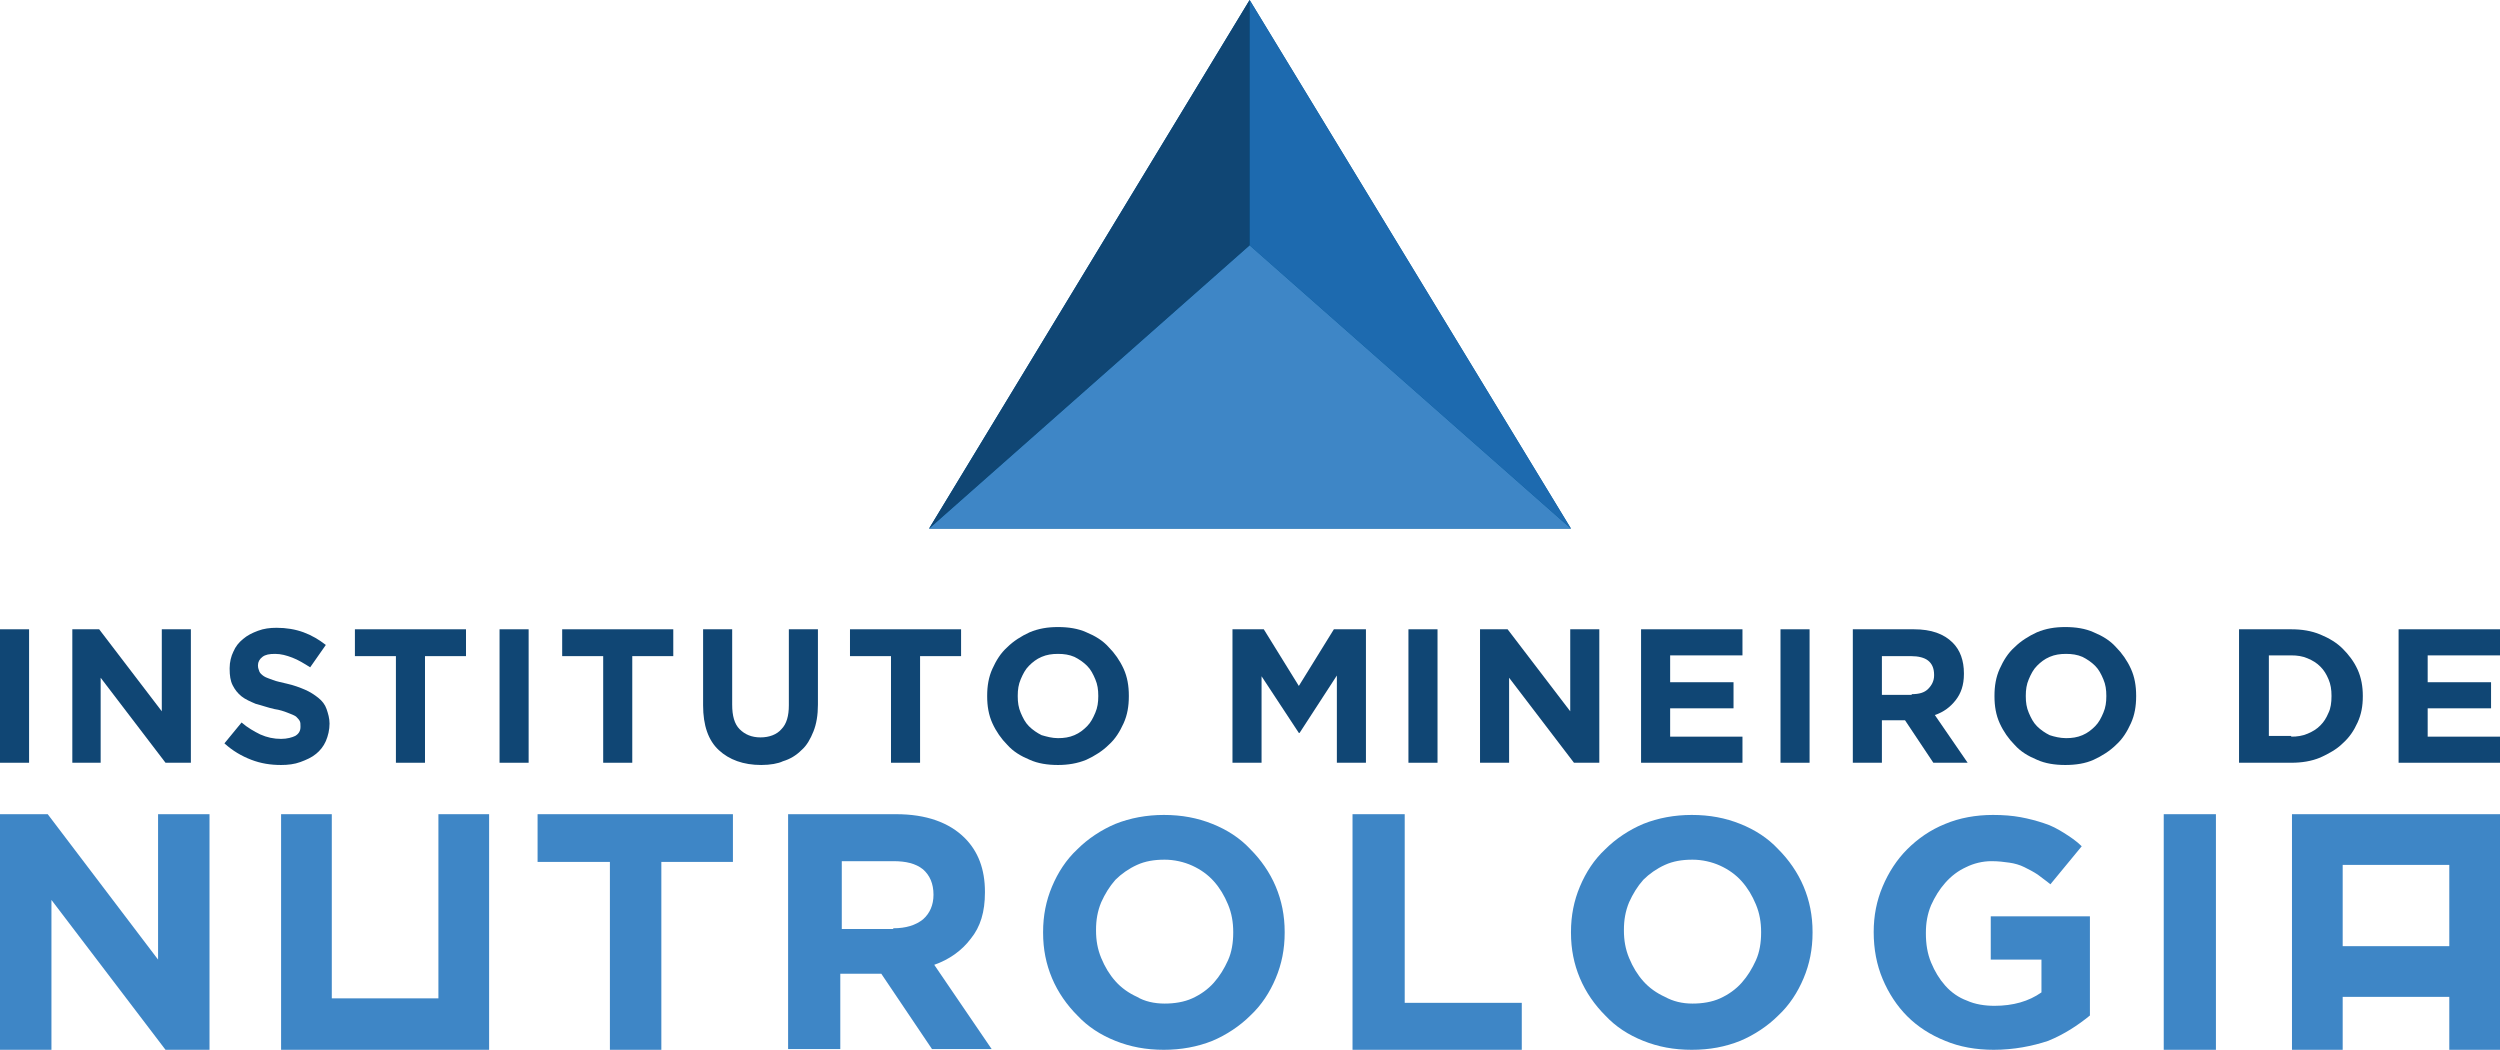
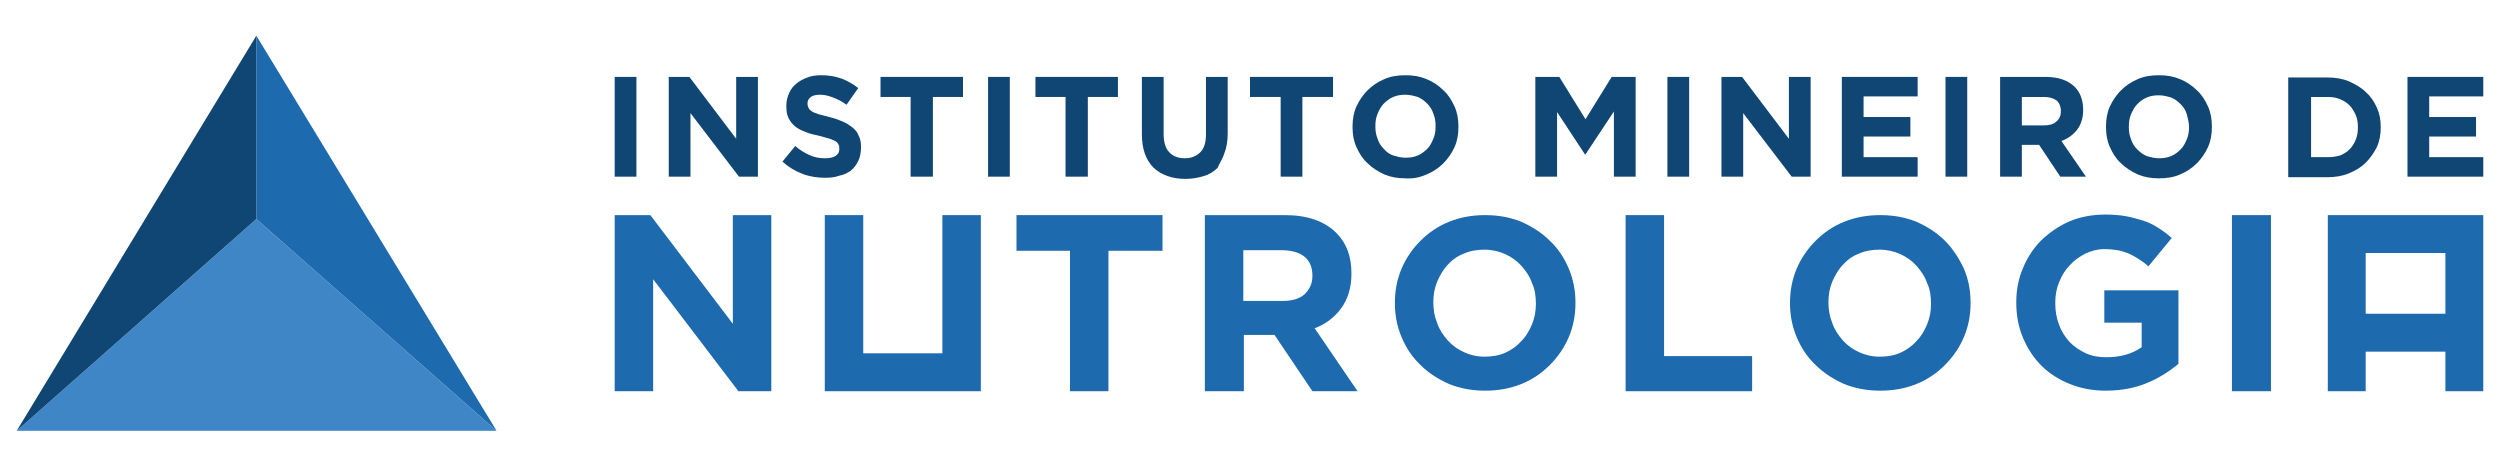
- <svg xmlns="http://www.w3.org/2000/svg" version="1.1" id="Camada_1" x="0px" y="0px" viewBox="0 0 335.3 140.8" style="enable-background:new 0 0 335.3 140.8;" xml:space="preserve">
+ <svg xmlns="http://www.w3.org/2000/svg" version="1.1" id="Camada_1" x="0px" y="0px" viewBox="0 0 448.6 84.6" style="enable-background:new 0 0 448.6 84.6;" xml:space="preserve">
  <g>
    <g>
-       <path style="fill:#104674;" d="M0,84.4h3.9v17.9H0V84.4z" />
-       <path style="fill:#104674;" d="M9.7,84.4h3.6l8.4,11v-11h3.9v17.9h-3.4l-8.7-11.4v11.4H9.7V84.4z" />
-       <path style="fill:#104674;" d="M37.7,102.6c-1.4,0-2.7-0.2-4-0.7s-2.5-1.2-3.6-2.2l2.3-2.8c0.8,0.7,1.7,1.2,2.5,1.6    c0.9,0.4,1.8,0.6,2.8,0.6c0.8,0,1.5-0.2,1.9-0.4c0.5-0.3,0.7-0.7,0.7-1.2v-0.1c0-0.3,0-0.5-0.1-0.7c-0.1-0.2-0.3-0.4-0.5-0.6    c-0.3-0.2-0.6-0.3-1.1-0.5c-0.5-0.2-1.1-0.4-1.8-0.5c-0.9-0.2-1.7-0.5-2.5-0.7c-0.7-0.3-1.4-0.6-1.9-1c-0.5-0.4-0.9-0.9-1.2-1.5    c-0.3-0.6-0.4-1.3-0.4-2.2v-0.1c0-0.8,0.2-1.6,0.5-2.2c0.3-0.7,0.7-1.2,1.3-1.7c0.6-0.5,1.2-0.8,2-1.1c0.8-0.3,1.6-0.4,2.5-0.4    c1.3,0,2.5,0.2,3.6,0.6c1.1,0.4,2.1,1,3,1.7l-2.1,3c-0.8-0.5-1.6-1-2.4-1.3c-0.8-0.3-1.5-0.5-2.3-0.5c-0.8,0-1.3,0.1-1.7,0.4    c-0.4,0.3-0.6,0.7-0.6,1.1v0.1c0,0.3,0.1,0.5,0.2,0.8c0.1,0.2,0.3,0.4,0.6,0.6c0.3,0.2,0.7,0.3,1.2,0.5c0.5,0.2,1.1,0.3,1.9,0.5    c0.9,0.2,1.7,0.5,2.4,0.8c0.7,0.3,1.3,0.7,1.8,1.1c0.5,0.4,0.9,0.9,1.1,1.5c0.2,0.6,0.4,1.2,0.4,2V97c0,0.9-0.2,1.7-0.5,2.4    c-0.3,0.7-0.8,1.3-1.3,1.7c-0.6,0.5-1.3,0.8-2.1,1.1C39.5,102.5,38.6,102.6,37.7,102.6z" />
-       <path style="fill:#104674;" d="M53.1,88h-5.5v-3.6h14.9V88h-5.5v14.3h-3.9V88z" />
-       <path style="fill:#104674;" d="M67,84.4h3.9v17.9H67V84.4z" />
-       <path style="fill:#104674;" d="M80.9,88h-5.5v-3.6h14.9V88h-5.5v14.3h-3.9V88z" />
-       <path style="fill:#104674;" d="M102.1,102.6c-2.4,0-4.3-0.7-5.7-2c-1.4-1.3-2.1-3.3-2.1-6V84.4h3.9v10.1c0,1.5,0.3,2.6,1,3.3    c0.7,0.7,1.6,1.1,2.8,1.1c1.2,0,2.2-0.4,2.8-1.1c0.7-0.7,1-1.8,1-3.2V84.4h3.9v10.1c0,1.4-0.2,2.6-0.6,3.6c-0.4,1-0.9,1.9-1.6,2.5    c-0.7,0.7-1.5,1.2-2.5,1.5C104.4,102.4,103.3,102.6,102.1,102.6z" />
-       <path style="fill:#104674;" d="M119.4,88H114v-3.6h14.9V88h-5.5v14.3h-3.9V88z" />
-       <path style="fill:#104674;" d="M141.9,102.6c-1.4,0-2.7-0.2-3.8-0.7c-1.2-0.5-2.2-1.1-3-2c-0.8-0.8-1.5-1.8-2-2.9    c-0.5-1.1-0.7-2.3-0.7-3.6v-0.1c0-1.3,0.2-2.5,0.7-3.6c0.5-1.1,1.1-2.1,2-2.9c0.8-0.8,1.9-1.5,3-2c1.2-0.5,2.4-0.7,3.8-0.7    c1.4,0,2.7,0.2,3.8,0.7c1.2,0.5,2.2,1.1,3,2c0.8,0.8,1.5,1.8,2,2.9c0.5,1.1,0.7,2.3,0.7,3.6v0.1c0,1.3-0.2,2.5-0.7,3.6    c-0.5,1.1-1.1,2.1-2,2.9c-0.8,0.8-1.9,1.5-3,2C144.5,102.4,143.2,102.6,141.9,102.6z M141.9,99c0.8,0,1.5-0.1,2.2-0.4    c0.7-0.3,1.2-0.7,1.7-1.2c0.5-0.5,0.8-1.1,1.1-1.8c0.3-0.7,0.4-1.4,0.4-2.2v-0.1c0-0.8-0.1-1.5-0.4-2.2c-0.3-0.7-0.6-1.3-1.1-1.8    c-0.5-0.5-1.1-0.9-1.7-1.2c-0.7-0.3-1.4-0.4-2.2-0.4c-0.8,0-1.5,0.1-2.2,0.4c-0.7,0.3-1.2,0.7-1.7,1.2c-0.5,0.5-0.8,1.1-1.1,1.8    c-0.3,0.7-0.4,1.4-0.4,2.2v0.1c0,0.8,0.1,1.5,0.4,2.2c0.3,0.7,0.6,1.3,1.1,1.8c0.5,0.5,1.1,0.9,1.7,1.2    C140.4,98.8,141.1,99,141.9,99z" />
-       <path style="fill:#104674;" d="M165.2,84.4h4.3l4.7,7.6l4.7-7.6h4.3v17.9h-3.9V90.6l-5,7.7h-0.1l-5-7.6v11.6h-3.9V84.4z" />
-       <path style="fill:#104674;" d="M188.9,84.4h3.9v17.9h-3.9V84.4z" />
-       <path style="fill:#104674;" d="M198.6,84.4h3.6l8.4,11v-11h3.9v17.9h-3.4l-8.7-11.4v11.4h-3.9V84.4z" />
-       <path style="fill:#104674;" d="M220.1,84.4h13.6v3.5H224v3.6h8.5V95H224v3.8h9.7v3.5h-13.6V84.4z" />
-       <path style="fill:#104674;" d="M238.8,84.4h3.9v17.9h-3.9V84.4z" />
-       <path style="fill:#104674;" d="M248.5,84.4h8.2c2.3,0,4,0.6,5.2,1.8c1,1,1.5,2.4,1.5,4.1v0.1c0,1.5-0.4,2.6-1.1,3.5    c-0.7,0.9-1.6,1.6-2.8,2l4.4,6.4h-4.6l-3.8-5.7h-0.1h-3v5.7h-3.9V84.4z M256.4,93.1c1,0,1.7-0.2,2.2-0.7c0.5-0.5,0.8-1.1,0.8-1.8    v-0.1c0-0.9-0.3-1.5-0.8-1.9c-0.5-0.4-1.3-0.6-2.3-0.6h-3.9v5.2H256.4z" />
-       <path style="fill:#104674;" d="M277,102.6c-1.4,0-2.7-0.2-3.8-0.7c-1.2-0.5-2.2-1.1-3-2c-0.8-0.8-1.5-1.8-2-2.9    c-0.5-1.1-0.7-2.3-0.7-3.6v-0.1c0-1.3,0.2-2.5,0.7-3.6c0.5-1.1,1.1-2.1,2-2.9c0.8-0.8,1.9-1.5,3-2c1.2-0.5,2.4-0.7,3.8-0.7    c1.4,0,2.7,0.2,3.8,0.7c1.2,0.5,2.2,1.1,3,2c0.8,0.8,1.5,1.8,2,2.9c0.5,1.1,0.7,2.3,0.7,3.6v0.1c0,1.3-0.2,2.5-0.7,3.6    c-0.5,1.1-1.1,2.1-2,2.9c-0.8,0.8-1.9,1.5-3,2C279.7,102.4,278.4,102.6,277,102.6z M277.1,99c0.8,0,1.5-0.1,2.2-0.4    c0.7-0.3,1.2-0.7,1.7-1.2c0.5-0.5,0.8-1.1,1.1-1.8c0.3-0.7,0.4-1.4,0.4-2.2v-0.1c0-0.8-0.1-1.5-0.4-2.2c-0.3-0.7-0.6-1.3-1.1-1.8    c-0.5-0.5-1.1-0.9-1.7-1.2c-0.7-0.3-1.4-0.4-2.2-0.4c-0.8,0-1.5,0.1-2.2,0.4c-0.7,0.3-1.2,0.7-1.7,1.2c-0.5,0.5-0.8,1.1-1.1,1.8    c-0.3,0.7-0.4,1.4-0.4,2.2v0.1c0,0.8,0.1,1.5,0.4,2.2c0.3,0.7,0.6,1.3,1.1,1.8c0.5,0.5,1.1,0.9,1.7,1.2    C275.5,98.8,276.3,99,277.1,99z" />
-       <path style="fill:#104674;" d="M300.3,84.4h7c1.4,0,2.7,0.2,3.9,0.7c1.2,0.5,2.2,1.1,3,1.9c0.8,0.8,1.5,1.7,2,2.8    c0.5,1.1,0.7,2.3,0.7,3.5v0.1c0,1.3-0.2,2.4-0.7,3.5c-0.5,1.1-1.1,2-2,2.8c-0.8,0.8-1.9,1.4-3,1.9c-1.2,0.5-2.5,0.7-3.9,0.7h-7    V84.4z M307.3,98.8c0.8,0,1.5-0.1,2.2-0.4c0.7-0.3,1.2-0.6,1.7-1.1c0.5-0.5,0.8-1,1.1-1.7c0.3-0.6,0.4-1.4,0.4-2.2v-0.1    c0-0.8-0.1-1.5-0.4-2.2c-0.3-0.7-0.6-1.2-1.1-1.7c-0.5-0.5-1-0.8-1.7-1.1c-0.7-0.3-1.4-0.4-2.2-0.4h-3v10.8H307.3z" />
-       <path style="fill:#104674;" d="M321.7,84.4h13.6v3.5h-9.7v3.6h8.5V95h-8.5v3.8h9.7v3.5h-13.6V84.4z" />
-     </g>
-     <g>
-       <path style="fill:#3E86C6;" d="M0,109.2h6.4l14.8,19.5v-19.5h6.9v31.6h-5.9L6.9,120.7v20.1H0V109.2z" />
-       <path style="fill:#3E86C6;" d="M81.7,115.6h-9.6v-6.4h26.2v6.4h-9.6v25.2h-6.9V115.6z" />
-       <path style="fill:#3E86C6;" d="M105.8,109.2h14.4c4,0,7.1,1.1,9.2,3.2c1.8,1.8,2.7,4.2,2.7,7.2v0.1c0,2.6-0.6,4.6-1.9,6.2    c-1.2,1.6-2.9,2.8-4.9,3.5l7.7,11.3H125l-6.8-10.1h-0.1h-5.4v10.1h-7V109.2z M119.8,124.5c1.7,0,3-0.4,4-1.2    c0.9-0.8,1.4-1.9,1.4-3.3V120c0-1.5-0.5-2.6-1.4-3.4c-1-0.8-2.3-1.1-4-1.1h-6.9v9.1H119.8z" />
-       <path style="fill:#3E86C6;" d="M156.1,140.8c-2.4,0-4.5-0.4-6.5-1.2c-2-0.8-3.7-1.9-5.1-3.4c-1.4-1.4-2.6-3.1-3.4-5    c-0.8-1.9-1.2-3.9-1.2-6.1V125c0-2.2,0.4-4.2,1.2-6.1c0.8-1.9,1.9-3.6,3.4-5c1.4-1.4,3.2-2.6,5.1-3.4c2-0.8,4.2-1.2,6.5-1.2    c2.4,0,4.5,0.4,6.5,1.2c2,0.8,3.7,1.9,5.1,3.4c1.4,1.4,2.6,3.1,3.4,5c0.8,1.9,1.2,3.9,1.2,6.1v0.1c0,2.2-0.4,4.2-1.2,6.1    c-0.8,1.9-1.9,3.6-3.4,5c-1.4,1.4-3.2,2.6-5.1,3.4C160.6,140.4,158.4,140.8,156.1,140.8z M156.2,134.6c1.3,0,2.6-0.2,3.7-0.7    c1.1-0.5,2.1-1.2,2.9-2.1c0.8-0.9,1.4-1.9,1.9-3c0.5-1.1,0.7-2.4,0.7-3.7V125c0-1.3-0.2-2.5-0.7-3.7c-0.5-1.2-1.1-2.2-1.9-3.1    c-0.8-0.9-1.8-1.6-2.9-2.1c-1.1-0.5-2.4-0.8-3.7-0.8c-1.4,0-2.6,0.2-3.7,0.7c-1.1,0.5-2.1,1.2-2.9,2c-0.8,0.9-1.4,1.9-1.9,3    c-0.5,1.2-0.7,2.4-0.7,3.7v0.1c0,1.3,0.2,2.5,0.7,3.7c0.5,1.2,1.1,2.2,1.9,3.1c0.8,0.9,1.8,1.6,2.9,2.1    C153.5,134.3,154.8,134.6,156.2,134.6z" />
-       <path style="fill:#3E86C6;" d="M181.4,109.2h7v25.3h15.7v6.3h-22.7V109.2z" />
-       <path style="fill:#3E86C6;" d="M226.9,140.8c-2.4,0-4.5-0.4-6.5-1.2c-2-0.8-3.7-1.9-5.1-3.4c-1.4-1.4-2.6-3.1-3.4-5    c-0.8-1.9-1.2-3.9-1.2-6.1V125c0-2.2,0.4-4.2,1.2-6.1c0.8-1.9,1.9-3.6,3.4-5c1.4-1.4,3.2-2.6,5.1-3.4c2-0.8,4.2-1.2,6.5-1.2    c2.4,0,4.5,0.4,6.5,1.2c2,0.8,3.7,1.9,5.1,3.4c1.4,1.4,2.6,3.1,3.4,5c0.8,1.9,1.2,3.9,1.2,6.1v0.1c0,2.2-0.4,4.2-1.2,6.1    c-0.8,1.9-1.9,3.6-3.4,5c-1.4,1.4-3.2,2.6-5.1,3.4C231.4,140.4,229.3,140.8,226.9,140.8z M227,134.6c1.3,0,2.6-0.2,3.7-0.7    c1.1-0.5,2.1-1.2,2.9-2.1c0.8-0.9,1.4-1.9,1.9-3c0.5-1.1,0.7-2.4,0.7-3.7V125c0-1.3-0.2-2.5-0.7-3.7c-0.5-1.2-1.1-2.2-1.9-3.1    c-0.8-0.9-1.8-1.6-2.9-2.1c-1.1-0.5-2.4-0.8-3.7-0.8c-1.4,0-2.6,0.2-3.7,0.7c-1.1,0.5-2.1,1.2-2.9,2c-0.8,0.9-1.4,1.9-1.9,3    c-0.5,1.2-0.7,2.4-0.7,3.7v0.1c0,1.3,0.2,2.5,0.7,3.7c0.5,1.2,1.1,2.2,1.9,3.1c0.8,0.9,1.8,1.6,2.9,2.1    C224.4,134.3,225.6,134.6,227,134.6z" />
-       <path style="fill:#3E86C6;" d="M267.4,140.8c-2.4,0-4.6-0.4-6.5-1.2c-2-0.8-3.7-1.9-5.1-3.3c-1.4-1.4-2.5-3.1-3.3-5    c-0.8-1.9-1.2-4-1.2-6.3V125c0-2.2,0.4-4.2,1.2-6.1c0.8-1.9,1.9-3.6,3.3-5c1.4-1.4,3.1-2.6,5.1-3.4c1.9-0.8,4.1-1.2,6.4-1.2    c1.4,0,2.6,0.1,3.7,0.3c1.1,0.2,2.2,0.5,3.1,0.8c1,0.3,1.9,0.8,2.7,1.3c0.8,0.5,1.7,1.1,2.4,1.8l-4.2,5.1    c-0.6-0.5-1.2-0.9-1.7-1.3c-0.6-0.4-1.2-0.7-1.8-1c-0.6-0.3-1.3-0.5-2-0.6c-0.7-0.1-1.5-0.2-2.4-0.2c-1.2,0-2.4,0.3-3.4,0.8    c-1.1,0.5-2,1.2-2.8,2.1c-0.8,0.9-1.4,1.9-1.9,3c-0.5,1.2-0.7,2.4-0.7,3.7v0.1c0,1.4,0.2,2.7,0.7,3.9c0.5,1.2,1.1,2.2,1.9,3.1    c0.8,0.9,1.8,1.6,2.9,2c1.1,0.5,2.4,0.7,3.7,0.7c2.5,0,4.6-0.6,6.3-1.8v-4.4h-6.8v-5.8h13.3v13.3c-1.6,1.3-3.4,2.5-5.6,3.4    C272.6,140.3,270.1,140.8,267.4,140.8z" />
-       <path style="fill:#3E86C6;" d="M290.2,109.2h7v31.6h-7V109.2z" />
-       <polygon style="fill:#3E86C6;" points="44.5,140.8 58.8,140.8 65.6,140.8 65.6,133.9 65.6,109.2 58.8,109.2 58.8,133.9     44.5,133.9 44.5,109.2 37.7,109.2 37.7,133.9 37.7,140.8   " />
-       <path style="fill:#3E86C6;" d="M335.3,126.9L335.3,126.9l0-10.9v-6.8h-6.8h-14.3h-6.8v6.8v10.9h0v6.8h0v7.1h6.8v-7.1h14.3v7.1h6.8    v-7.1h0V126.9z M314.2,126.9V116h14.3v10.9H314.2z" />
-     </g>
-     <g>
-       <polygon style="fill:#005C99;" points="167.6,0 210.7,70.9 124.6,70.9   " />
-       <polygon style="fill:#3E86C6;" points="167.6,32.9 210.7,70.9 124.6,70.9   " />
-       <polygon style="fill:#1D6AAF;" points="167.6,0 167.6,32.9 210.7,70.9   " />
-       <polygon style="fill:#104674;" points="167.6,0 124.6,70.9 167.6,32.9   " />
+       <g>
+         <rect x="110.3" y="13.8" style="fill:#104674;" width="3.9" height="17.9" />
+         <polygon style="fill:#104674;" points="123.9,20.3 132.6,31.7 136,31.7 136,13.8 132.1,13.8 132.1,24.9 123.7,13.8 120,13.8      120,31.7 123.9,31.7    " />
+         <path style="fill:#104674;" d="M152.7,30.6c0.6-0.5,1-1.1,1.3-1.7s0.5-1.5,0.5-2.4v-0.1c0-0.8-0.1-1.5-0.4-2     c-0.2-0.6-0.6-1.1-1.1-1.5c-0.5-0.4-1.1-0.8-1.8-1.1c-0.7-0.3-1.5-0.6-2.4-0.8c-0.8-0.2-1.4-0.4-1.9-0.5     c-0.5-0.2-0.9-0.3-1.2-0.5c-0.3-0.2-0.5-0.4-0.6-0.6c-0.1-0.2-0.2-0.5-0.2-0.8v-0.1c0-0.4,0.2-0.8,0.6-1.1c0.4-0.3,1-0.4,1.7-0.4     c0.8,0,1.5,0.2,2.3,0.5c0.8,0.3,1.6,0.7,2.4,1.3l2.1-3c-0.9-0.7-1.9-1.3-3-1.7c-1.1-0.4-2.3-0.6-3.6-0.6c-0.9,0-1.8,0.1-2.5,0.4     c-0.8,0.3-1.4,0.6-2,1.1c-0.6,0.5-1,1-1.3,1.7c-0.3,0.7-0.5,1.4-0.5,2.2V19c0,0.9,0.1,1.6,0.4,2.2c0.3,0.6,0.7,1.1,1.2,1.5     c0.5,0.4,1.1,0.7,1.9,1c0.7,0.3,1.6,0.5,2.5,0.7c0.8,0.2,1.4,0.4,1.8,0.5c0.5,0.2,0.8,0.3,1.1,0.5c0.3,0.2,0.4,0.4,0.5,0.6     c0.1,0.2,0.1,0.4,0.1,0.7v0.1c0,0.5-0.2,0.9-0.7,1.2c-0.5,0.3-1.1,0.4-1.9,0.4c-1,0-2-0.2-2.8-0.6c-0.9-0.4-1.7-0.9-2.5-1.6     l-2.3,2.8c1.1,1,2.3,1.7,3.6,2.2s2.7,0.7,4,0.7c1,0,1.9-0.1,2.7-0.4C151.4,31.4,152.1,31,152.7,30.6z" />
+         <polygon style="fill:#104674;" points="163.4,31.7 167.4,31.7 167.4,17.4 172.8,17.4 172.8,13.8 158,13.8 158,17.4 163.4,17.4         " />
+         <rect x="177.3" y="13.8" style="fill:#104674;" width="3.9" height="17.9" />
+         <polygon style="fill:#104674;" points="191.2,31.7 195.2,31.7 195.2,17.4 200.6,17.4 200.6,13.8 185.8,13.8 185.8,17.4      191.2,17.4    " />
+         <path style="fill:#104674;" d="M219.7,27.5c0.4-1,0.6-2.2,0.6-3.6V13.8h-3.9v10.3c0,1.4-0.3,2.5-1,3.2c-0.7,0.7-1.6,1.1-2.8,1.1     c-1.2,0-2.2-0.4-2.8-1.1c-0.7-0.7-1-1.9-1-3.3V13.8h-3.9v10.3c0,2.6,0.7,4.6,2.1,6c1.4,1.3,3.3,2,5.7,2c1.2,0,2.3-0.2,3.3-0.5     c1-0.3,1.8-0.8,2.5-1.5C218.8,29.3,219.4,28.5,219.7,27.5z" />
+         <polygon style="fill:#104674;" points="229.8,31.7 233.7,31.7 233.7,17.4 239.2,17.4 239.2,13.8 224.3,13.8 224.3,17.4      229.8,17.4    " />
+         <path style="fill:#104674;" d="M256,31.3c1.2-0.5,2.2-1.2,3-2c0.8-0.8,1.5-1.8,2-2.9c0.5-1.1,0.7-2.3,0.7-3.6v-0.1     c0-1.3-0.2-2.5-0.7-3.6c-0.5-1.1-1.1-2.1-2-2.9c-0.8-0.8-1.8-1.5-3-2c-1.2-0.5-2.4-0.7-3.8-0.7c-1.4,0-2.7,0.2-3.8,0.7     c-1.2,0.5-2.2,1.2-3,2c-0.8,0.8-1.5,1.8-2,2.9c-0.5,1.1-0.7,2.3-0.7,3.6v0.1c0,1.3,0.2,2.5,0.7,3.6c0.5,1.1,1.1,2.1,2,2.9     c0.8,0.8,1.9,1.5,3,2c1.2,0.5,2.4,0.7,3.8,0.7C253.6,32.1,254.9,31.8,256,31.3z M248.3,26.7c-0.5-0.5-0.9-1.1-1.1-1.8     c-0.3-0.7-0.4-1.4-0.4-2.2v-0.1c0-0.8,0.1-1.5,0.4-2.2c0.3-0.7,0.6-1.3,1.1-1.8c0.5-0.5,1-0.9,1.7-1.2c0.7-0.3,1.4-0.4,2.2-0.4     c0.8,0,1.5,0.2,2.2,0.4c0.7,0.3,1.2,0.7,1.7,1.2c0.5,0.5,0.9,1.1,1.1,1.8c0.3,0.7,0.4,1.4,0.4,2.2v0.1c0,0.8-0.1,1.5-0.4,2.2     c-0.3,0.7-0.6,1.3-1.1,1.8c-0.5,0.5-1,0.9-1.7,1.2c-0.7,0.3-1.4,0.4-2.2,0.4c-0.8,0-1.5-0.2-2.2-0.4     C249.4,27.7,248.8,27.3,248.3,26.7z" />
+         <polygon style="fill:#104674;" points="293.5,31.7 293.5,13.8 289.2,13.8 284.5,21.4 279.8,13.8 275.5,13.8 275.5,31.7      279.4,31.7 279.4,20.1 284.4,27.7 284.5,27.7 289.6,20 289.6,31.7    " />
+         <rect x="299.2" y="13.8" style="fill:#104674;" width="3.9" height="17.9" />
+         <polygon style="fill:#104674;" points="312.8,20.3 321.5,31.7 324.9,31.7 324.9,13.8 321,13.8 321,24.9 312.6,13.8 308.9,13.8      308.9,31.7 312.8,31.7    " />
+         <polygon style="fill:#104674;" points="344.1,28.2 334.4,28.2 334.4,24.5 342.8,24.5 342.8,21 334.4,21 334.4,17.3 344.1,17.3      344.1,13.8 330.5,13.8 330.5,31.7 344.1,31.7    " />
+         <rect x="349.1" y="13.8" style="fill:#104674;" width="3.9" height="17.9" />
+         <path style="fill:#104674;" d="M362.8,26h3h0.1l3.8,5.7h4.6l-4.4-6.4c1.1-0.4,2.1-1.1,2.8-2c0.7-0.9,1.1-2.1,1.1-3.5v-0.1     c0-1.7-0.5-3.1-1.5-4.1c-1.2-1.2-3-1.8-5.2-1.8h-8.2v17.9h3.9V26z M362.8,17.4h3.9c1,0,1.7,0.2,2.3,0.6c0.5,0.4,0.8,1.1,0.8,1.9     V20c0,0.8-0.3,1.4-0.8,1.8c-0.5,0.5-1.3,0.7-2.2,0.7h-4V17.4z" />
+         <path style="fill:#104674;" d="M394.2,16.2c-0.8-0.8-1.8-1.5-3-2c-1.2-0.5-2.4-0.7-3.8-0.7c-1.4,0-2.7,0.2-3.8,0.7     c-1.2,0.5-2.2,1.2-3,2c-0.8,0.8-1.5,1.8-2,2.9c-0.5,1.1-0.7,2.3-0.7,3.6v0.1c0,1.3,0.2,2.5,0.7,3.6c0.5,1.1,1.1,2.1,2,2.9     c0.8,0.8,1.9,1.5,3,2c1.2,0.5,2.4,0.7,3.8,0.7c1.4,0,2.7-0.2,3.8-0.7c1.2-0.5,2.2-1.2,3-2c0.8-0.8,1.5-1.8,2-2.9     c0.5-1.1,0.7-2.3,0.7-3.6v-0.1c0-1.3-0.2-2.5-0.7-3.6C395.7,18,395.1,17,394.2,16.2z M392.8,22.8c0,0.8-0.1,1.5-0.4,2.2     c-0.3,0.7-0.6,1.3-1.1,1.8c-0.5,0.5-1,0.9-1.7,1.2c-0.7,0.3-1.4,0.4-2.2,0.4c-0.8,0-1.5-0.2-2.2-0.4c-0.7-0.3-1.2-0.7-1.7-1.2     c-0.5-0.5-0.9-1.1-1.1-1.8c-0.3-0.7-0.4-1.4-0.4-2.2v-0.1c0-0.8,0.1-1.5,0.4-2.2c0.3-0.7,0.6-1.3,1.1-1.8c0.5-0.5,1-0.9,1.7-1.2     c0.7-0.3,1.4-0.4,2.2-0.4c0.8,0,1.5,0.2,2.2,0.4c0.7,0.3,1.2,0.7,1.7,1.2c0.5,0.5,0.9,1.1,1.1,1.8     C392.6,21.3,392.8,22,392.8,22.8L392.8,22.8z" />
+         <path style="fill:#104674;" d="M424.5,29.2c0.8-0.8,1.5-1.8,2-2.8c0.5-1.1,0.7-2.3,0.7-3.5v-0.1c0-1.3-0.2-2.4-0.7-3.5     c-0.5-1.1-1.1-2-2-2.8c-0.8-0.8-1.9-1.4-3-1.9c-1.2-0.5-2.5-0.7-3.9-0.7h-7v17.9h7c1.4,0,2.7-0.2,3.9-0.7     C422.7,30.6,423.7,30,424.5,29.2z M417.7,28.2h-3V17.4h3c0.8,0,1.5,0.1,2.2,0.4c0.7,0.3,1.2,0.6,1.7,1.1c0.5,0.5,0.8,1.1,1.1,1.7     c0.3,0.7,0.4,1.4,0.4,2.2v0.1c0,0.8-0.1,1.5-0.4,2.2c-0.3,0.7-0.6,1.2-1.1,1.7c-0.5,0.5-1,0.8-1.7,1.1     C419.2,28.1,418.5,28.2,417.7,28.2z" />
+         <polygon style="fill:#104674;" points="445.6,17.3 445.6,13.8 432,13.8 432,31.7 445.6,31.7 445.6,28.2 435.9,28.2 435.9,24.5      444.3,24.5 444.3,21 435.9,21 435.9,17.3    " />
+         <polygon style="fill:#1D6AAF;" points="131.5,58.1 116.7,38.6 110.3,38.6 110.3,70.2 117.2,70.2 117.2,50.1 132.5,70.2      138.4,70.2 138.4,38.6 131.5,38.6    " />
+         <polygon style="fill:#1D6AAF;" points="182.4,45 192,45 192,70.2 198.9,70.2 198.9,45 208.6,45 208.6,38.6 182.4,38.6    " />
+         <path style="fill:#1D6AAF;" d="M240.6,55.4c1.2-1.6,1.9-3.7,1.9-6.2V49c0-3-0.9-5.4-2.7-7.2c-2.1-2.1-5.2-3.2-9.2-3.2h-14.4v31.6     h7V60.1h5.4h0.1l6.8,10.1h8.1l-7.7-11.3C237.8,58.2,239.4,57,240.6,55.4z M235.5,49.5c0,1.4-0.5,2.4-1.4,3.3     c-0.9,0.8-2.2,1.2-4,1.2h-7v-9.1h6.9c1.7,0,3.1,0.4,4,1.1C235,46.8,235.5,47.9,235.5,49.5L235.5,49.5z" />
+         <path style="fill:#1D6AAF;" d="M278.1,43.2c-1.4-1.4-3.1-2.5-5.1-3.4c-2-0.8-4.1-1.2-6.5-1.2c-2.4,0-4.5,0.4-6.5,1.2     c-2,0.8-3.7,2-5.1,3.4c-1.4,1.4-2.6,3.1-3.4,5c-0.8,1.9-1.2,3.9-1.2,6.1v0.1c0,2.2,0.4,4.2,1.2,6.1c0.8,1.9,1.9,3.6,3.4,5     c1.4,1.4,3.1,2.5,5.1,3.4c2,0.8,4.1,1.2,6.5,1.2c2.4,0,4.5-0.4,6.5-1.2c2-0.8,3.7-2,5.1-3.4c1.4-1.4,2.6-3.1,3.4-5     c0.8-1.9,1.2-3.9,1.2-6.1v-0.1c0-2.2-0.4-4.2-1.2-6.1C280.7,46.3,279.6,44.6,278.1,43.2z M275.6,54.5c0,1.3-0.2,2.5-0.7,3.7     c-0.5,1.2-1.1,2.2-1.9,3c-0.8,0.9-1.8,1.6-2.9,2.1c-1.1,0.5-2.4,0.7-3.7,0.7c-1.4,0-2.6-0.3-3.7-0.8c-1.1-0.5-2.1-1.2-2.9-2.1     c-0.8-0.9-1.5-1.9-1.9-3.1c-0.5-1.2-0.7-2.4-0.7-3.7v-0.1c0-1.3,0.2-2.5,0.7-3.7c0.5-1.1,1.1-2.2,1.9-3c0.8-0.9,1.8-1.6,2.9-2     c1.1-0.5,2.4-0.7,3.7-0.7c1.3,0,2.6,0.3,3.7,0.8c1.1,0.5,2.1,1.2,2.9,2.1c0.8,0.9,1.5,1.9,1.9,3.1     C275.4,51.8,275.6,53.1,275.6,54.5L275.6,54.5z" />
+         <polygon style="fill:#1D6AAF;" points="298.6,38.6 291.7,38.6 291.7,70.2 314.4,70.2 314.4,63.9 298.6,63.9    " />
+         <path style="fill:#1D6AAF;" d="M349,43.2c-1.4-1.4-3.1-2.5-5.1-3.4c-2-0.8-4.1-1.2-6.5-1.2c-2.4,0-4.5,0.4-6.5,1.2     c-2,0.8-3.7,2-5.1,3.4c-1.4,1.4-2.6,3.1-3.4,5c-0.8,1.9-1.2,3.9-1.2,6.1v0.1c0,2.2,0.4,4.2,1.2,6.1c0.8,1.9,1.9,3.6,3.4,5     c1.4,1.4,3.1,2.5,5.1,3.4c2,0.8,4.1,1.2,6.5,1.2c2.4,0,4.5-0.4,6.5-1.2c2-0.8,3.7-2,5.1-3.4c1.4-1.4,2.6-3.1,3.4-5     c0.8-1.9,1.2-3.9,1.2-6.1v-0.1c0-2.2-0.4-4.2-1.2-6.1C351.5,46.3,350.4,44.6,349,43.2z M346.5,54.5c0,1.3-0.2,2.5-0.7,3.7     c-0.5,1.2-1.1,2.2-1.9,3c-0.8,0.9-1.8,1.6-2.9,2.1c-1.1,0.5-2.4,0.7-3.7,0.7c-1.4,0-2.6-0.3-3.7-0.8c-1.1-0.5-2.1-1.2-2.9-2.1     c-0.8-0.9-1.5-1.9-1.9-3.1c-0.5-1.2-0.7-2.4-0.7-3.7v-0.1c0-1.3,0.2-2.5,0.7-3.7c0.5-1.1,1.1-2.2,1.9-3c0.8-0.9,1.8-1.6,2.9-2     c1.1-0.5,2.4-0.7,3.7-0.7c1.3,0,2.6,0.3,3.7,0.8c1.1,0.5,2.1,1.2,2.9,2.1c0.8,0.9,1.5,1.9,1.9,3.1     C346.3,51.8,346.5,53.1,346.5,54.5L346.5,54.5z" />
+         <path style="fill:#1D6AAF;" d="M377.5,57.9h6.8v4.4c-1.7,1.2-3.8,1.8-6.3,1.8c-1.4,0-2.6-0.2-3.7-0.7c-1.1-0.5-2.1-1.2-2.9-2     c-0.8-0.9-1.5-1.9-1.9-3.1c-0.5-1.2-0.7-2.5-0.7-3.9v-0.1c0-1.3,0.2-2.5,0.7-3.7c0.5-1.2,1.1-2.2,1.9-3c0.8-0.9,1.7-1.5,2.8-2.1     c1.1-0.5,2.2-0.8,3.4-0.8c0.9,0,1.7,0.1,2.4,0.2c0.7,0.1,1.4,0.4,2,0.6c0.6,0.3,1.2,0.6,1.8,1c0.6,0.4,1.2,0.8,1.7,1.3l4.2-5.1     c-0.8-0.7-1.6-1.3-2.4-1.8c-0.8-0.5-1.7-1-2.7-1.3c-1-0.3-2-0.6-3.1-0.8c-1.1-0.2-2.4-0.3-3.7-0.3c-2.3,0-4.5,0.4-6.4,1.2     c-1.9,0.8-3.6,2-5.1,3.4c-1.4,1.4-2.5,3.1-3.3,5c-0.8,1.9-1.2,3.9-1.2,6.1v0.1c0,2.3,0.4,4.4,1.2,6.3c0.8,1.9,1.9,3.6,3.3,5     c1.4,1.4,3.1,2.5,5.1,3.3c2,0.8,4.1,1.2,6.5,1.2c2.8,0,5.3-0.5,7.4-1.4c2.2-0.9,4-2.1,5.6-3.4V52.1h-13.3V57.9z" />
+         <rect x="400.5" y="38.6" style="fill:#1D6AAF;" width="7" height="31.6" />
+         <polygon style="fill:#1D6AAF;" points="169.1,63.4 154.9,63.4 154.9,38.6 148,38.6 148,63.4 148,70.2 154.9,70.2 169.1,70.2      176,70.2 176,63.4 176,38.6 169.1,38.6    " />
+         <path style="fill:#1D6AAF;" d="M445.6,45.4v-6.8h-6.8h-14.3h-6.8v6.8v10.9h0v6.8h0v7.1h6.8v-7.1h14.3v7.1h6.8v-7.1h0v-6.8h0V45.4     z M438.8,56.3h-14.3V45.4h14.3V56.3z" />
+         <polygon style="fill:#3E86C6;" points="3,77.3 89.1,77.3 46,39.3    " />
+         <polygon style="fill:#1D6AAF;" points="46,39.3 89.1,77.3 46,6.4    " />
+         <polygon style="fill:#104674;" points="46,6.4 3,77.3 46,39.3    " />
+       </g>
    </g>
  </g>
</svg>
